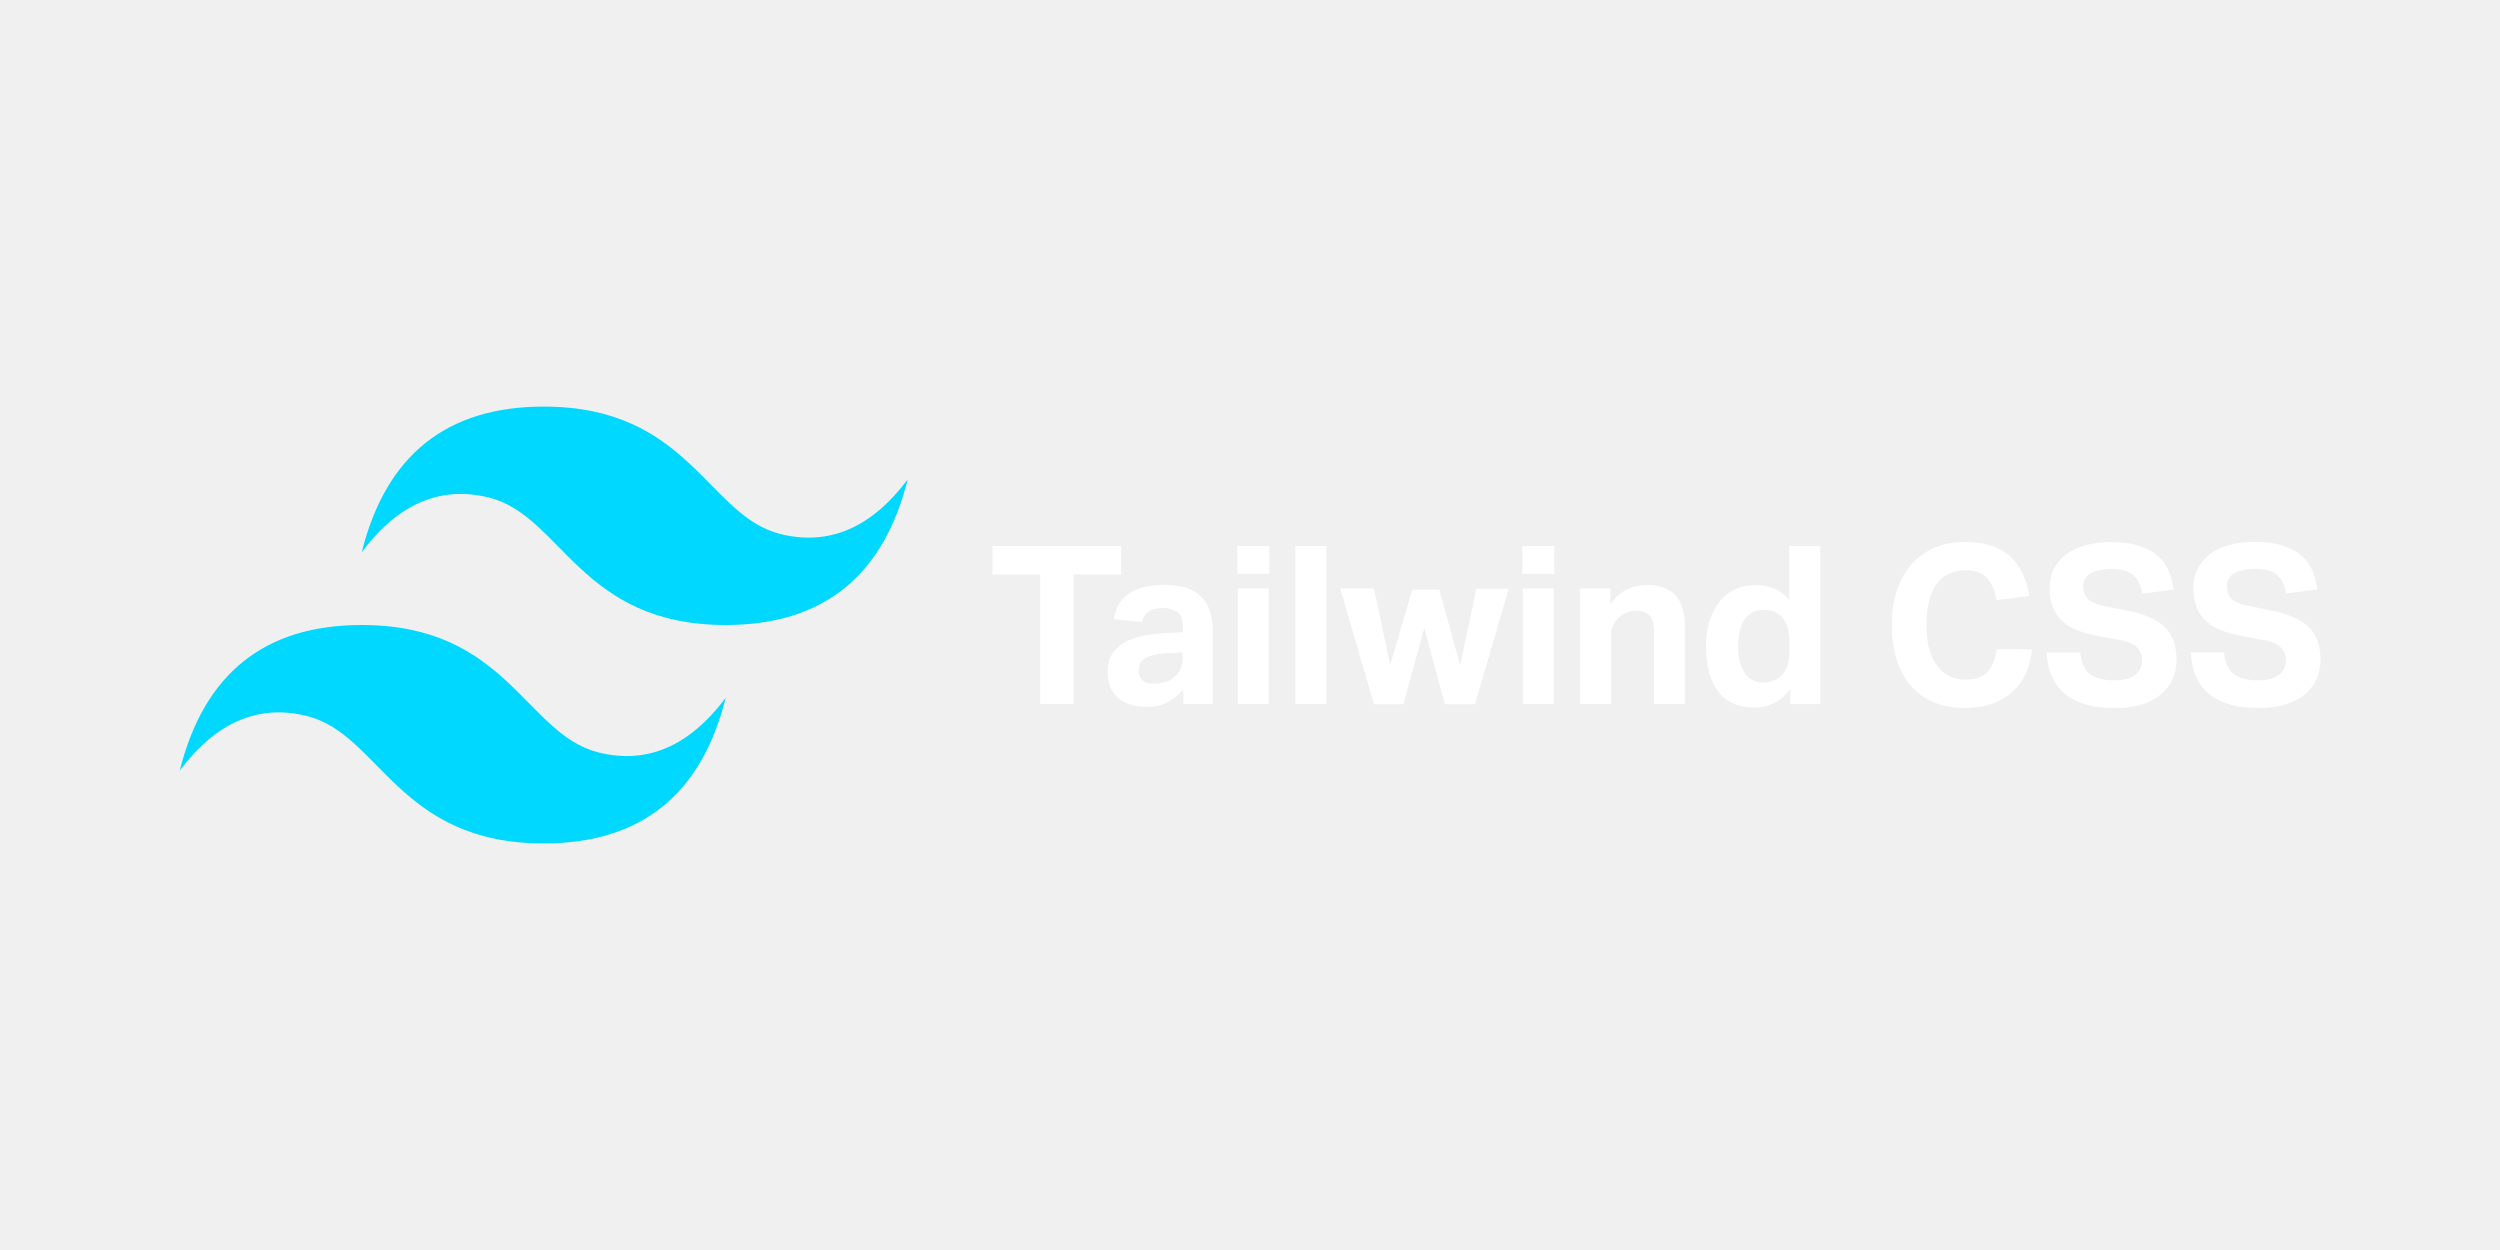
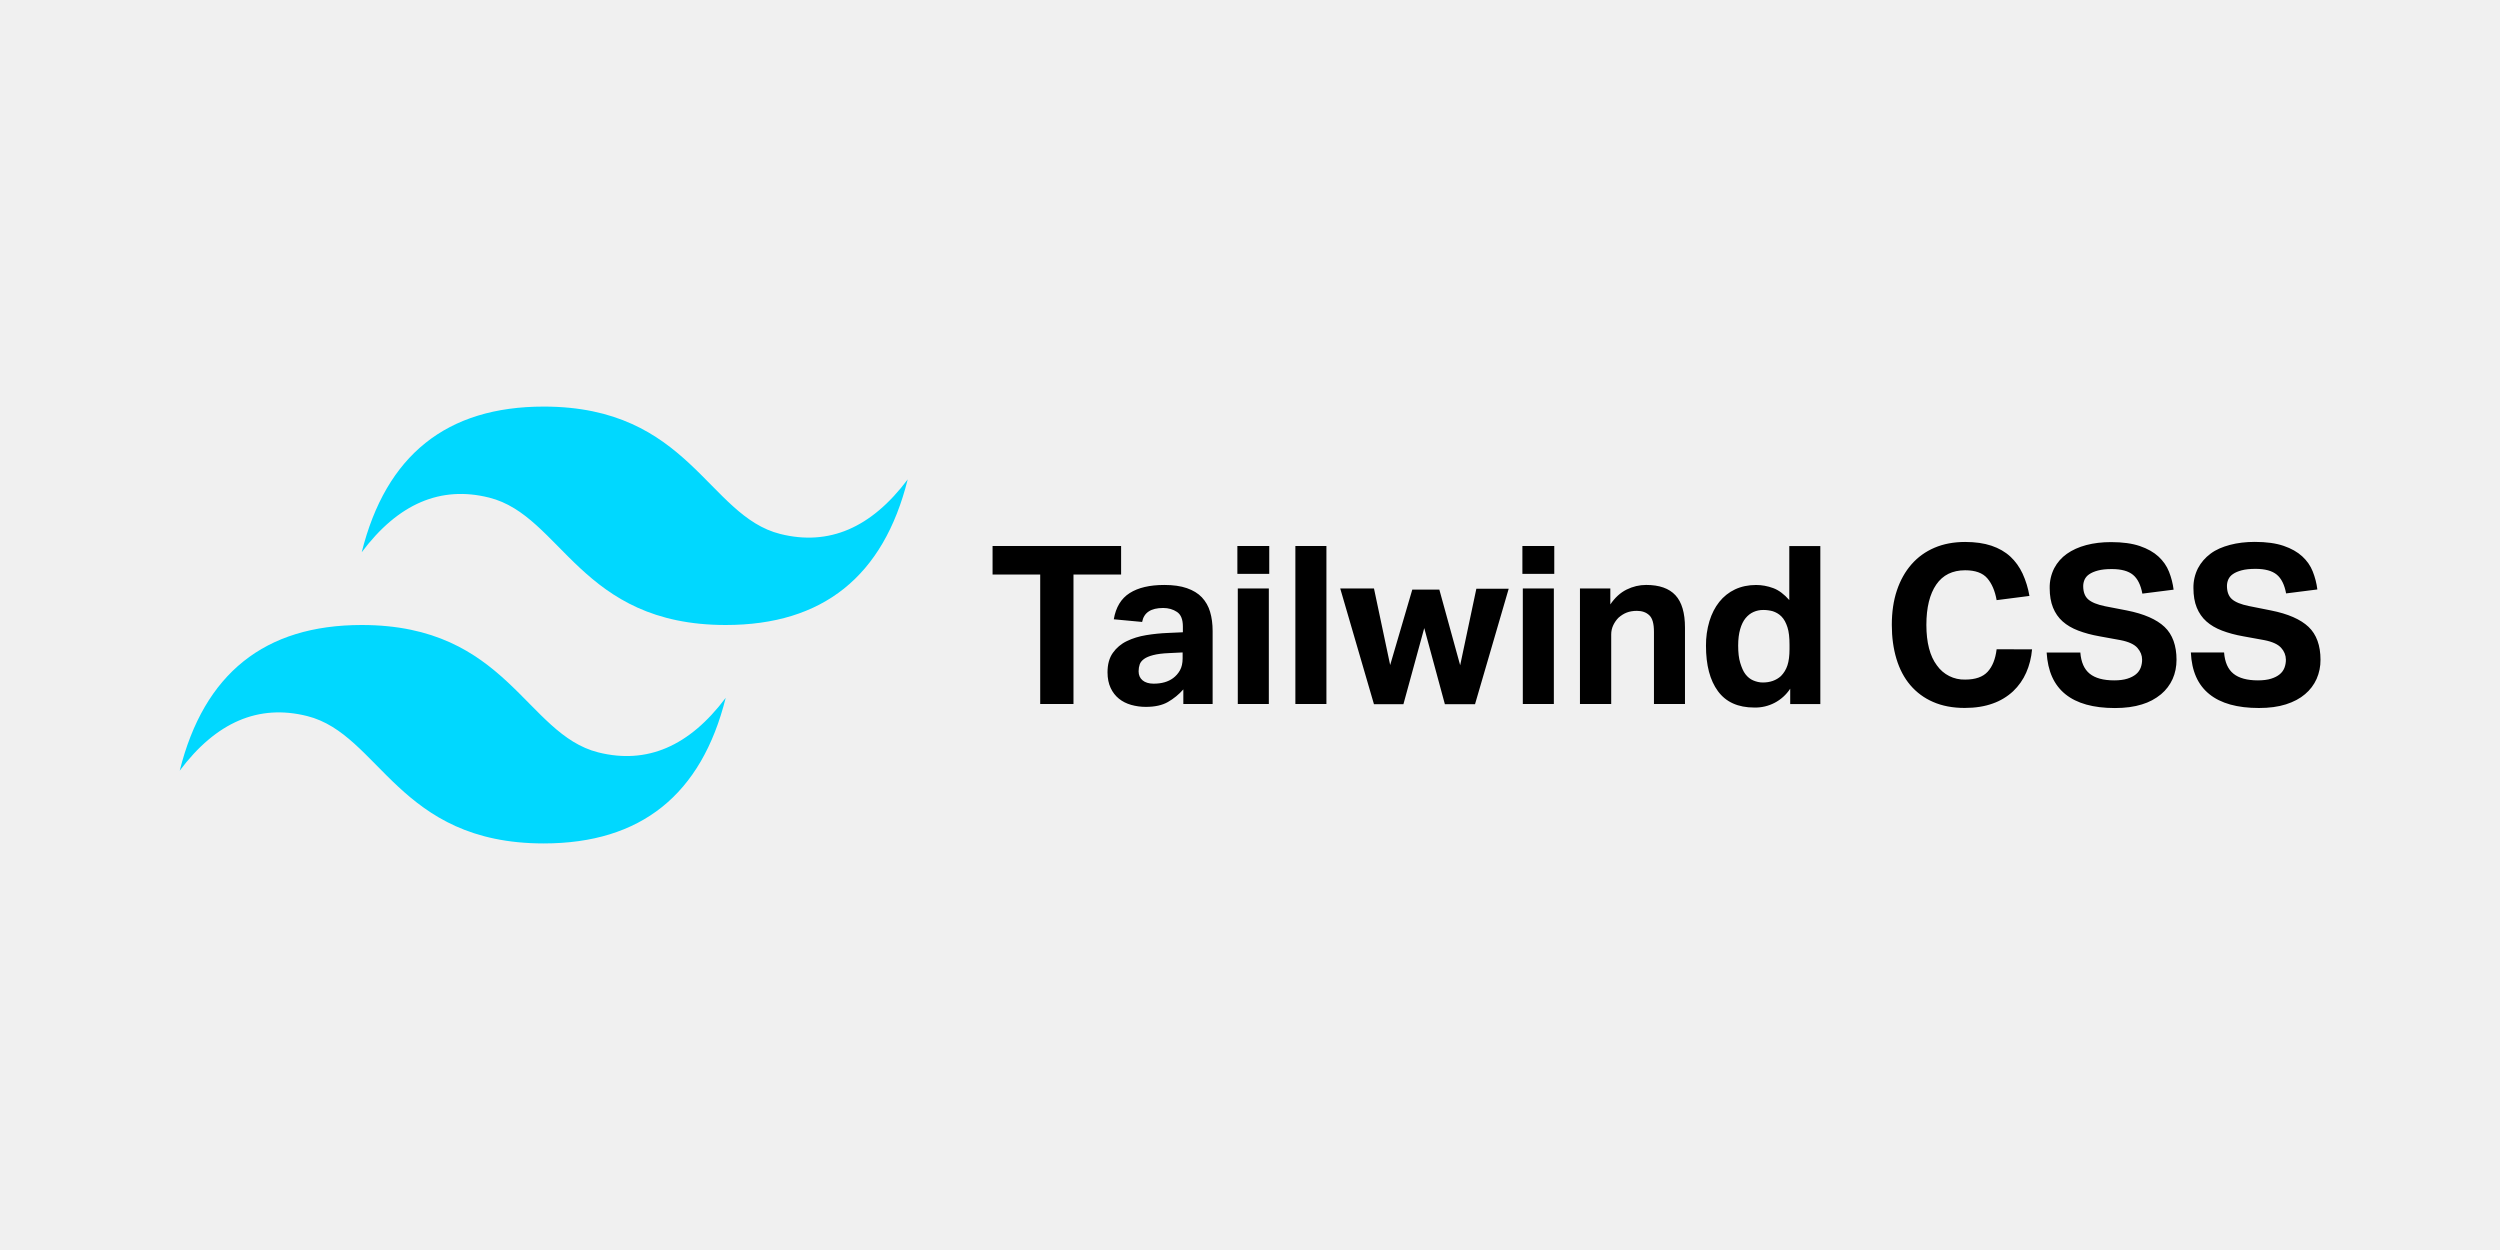
<svg xmlns="http://www.w3.org/2000/svg" width="120" height="60">
  <defs>
    <linearGradient x1="7.294" y1=".881" y2="59.119" id="A" x2="42.237" gradientUnits="userSpaceOnUse">
      <stop stop-color="#00d8ff" offset="0%" />
      <stop stop-color="#00d8ff" offset="100%" />
    </linearGradient>
  </defs>
  <g fill-rule="evenodd">
    <path d="M16.03 26.506c1.164-4.66 4.077-6.99 8.736-6.99 6.99 0 7.862 5.24 11.356 6.115 2.33.583 4.368-.29 6.115-2.62C41.073 27.67 38.16 30 33.502 30c-6.99 0-7.862-5.24-11.356-6.115-2.33-.583-4.368.29-6.115 2.62zM7.294 36.99C8.46 32.33 11.37 30 16.03 30c6.99 0 7.862 5.24 11.356 6.115 2.33.583 4.368-.29 6.115-2.62-1.164 4.66-4.077 6.99-8.736 6.99-6.99 0-7.862-5.24-11.356-6.115-2.33-.583-4.368.29-6.115 2.62z" fill="url(#A)" transform="translate(1.333)" />
-     <path d="M49.93 27.578h-2.287v-1.37h6.17v1.37h-2.286v6.214H49.93zm6.87 5.513a2.91 2.91 0 0 1-.74.605c-.272.156-.625.234-1.058.234a2.56 2.56 0 0 1-.707-.096c-.224-.064-.42-.163-.586-.297s-.3-.305-.398-.515-.15-.458-.15-.75c0-.382.085-.694.256-.935a1.73 1.73 0 0 1 .67-.563c.276-.135.586-.23.93-.287a8.44 8.44 0 0 1 1.049-.106l.712-.032v-.276c0-.34-.093-.574-.282-.7s-.41-.19-.664-.19c-.59 0-.926.223-1.01.67l-1.36-.127c.098-.58.354-1 .765-1.26s.965-.388 1.66-.388c.425 0 .787.05 1.085.154s.538.25.718.44a1.71 1.71 0 0 1 .394.696c.082.272.122.58.122.92v3.505H56.8v-.7zm-.032-1.774l-.66.032c-.312.013-.564.046-.755.096s-.34.112-.44.186-.173.16-.207.26-.053.21-.053.33c0 .184.064.33.19.435s.305.16.53.16c.384 0 .696-.088.936-.266.135-.1.246-.226.33-.377s.127-.342.127-.568v-.287zm2.646-3.07h1.49v5.544h-1.49zm-.02-2.04h1.53v1.338h-1.53zm2.784 0h1.49v7.584h-1.49zm2.157 2.04h1.616l.777 3.675L67.79 28.3h1.298l1 3.633.777-3.675h1.553l-1.617 5.544h-1.447l-.99-3.654-1 3.654H65.95l-1.616-5.544zm8.76 0h1.49v5.544h-1.49zm-.02-2.04h1.53v1.338h-1.53zm2.774 2.04h1.447v.765c.22-.325.48-.563.78-.712s.615-.223.94-.223c.632 0 1.1.165 1.405.494s.458.848.458 1.556v3.664H79.39V30.33c0-.4-.074-.655-.224-.797s-.347-.212-.595-.212c-.19 0-.356.03-.495.085s-.268.138-.388.244c-.1.1-.183.218-.25.356a1.03 1.03 0 0 0-.1.451v3.335h-1.5v-5.544zm10.08 4.812a2 2 0 0 1-1.723.903c-.78 0-1.36-.262-1.745-.786s-.574-1.25-.574-2.177a3.99 3.99 0 0 1 .166-1.184c.11-.358.267-.666.473-.924a2.12 2.12 0 0 1 .755-.6c.3-.14.635-.212 1.01-.212.276 0 .55.05.823.15s.53.3.772.574v-2.592h1.49v7.584H85.93v-.733zm-.032-2.103c0-.354-.03-.637-.1-.85s-.158-.385-.292-.52c-.128-.127-.268-.2-.42-.25a1.78 1.78 0 0 0-.451-.058 1.14 1.14 0 0 0-.463.096c-.146.064-.272.163-.383.297s-.197.312-.26.53-.096.48-.096.786c0 .332.03.61.1.834s.143.404.25.542.23.237.372.297.295.1.458.1c.354 0 .645-.103.872-.308a1.3 1.3 0 0 0 .313-.515c.066-.202.1-.462.1-.78v-.19zm11.642.212c-.036.404-.13.777-.282 1.12a2.76 2.76 0 0 1-.627.892 2.79 2.79 0 0 1-.979.589c-.386.14-.834.212-1.345.212-.574 0-1.08-.096-1.516-.287a2.98 2.98 0 0 1-1.095-.807c-.295-.347-.516-.767-.665-1.26s-.223-1.036-.223-1.63c0-.616.08-1.168.244-1.657s.398-.906.702-1.253.674-.613 1.106-.797.923-.276 1.47-.276c.482 0 .903.06 1.26.18s.66.294.905.52.44.5.59.818a4.32 4.32 0 0 1 .329 1.073l-1.575.202c-.078-.446-.23-.797-.45-1.052s-.578-.382-1.06-.382c-.61 0-1.073.228-1.387.685s-.475 1.102-.475 1.938c0 .843.17 1.5.506 1.944a1.6 1.6 0 0 0 1.356.68c.49 0 .85-.126 1.08-.377s.373-.61.43-1.078zm2.317.15c.035.467.186.807.45 1.02s.657.32 1.175.32c.248 0 .458-.027.628-.08s.308-.124.415-.212a.75.75 0 0 0 .228-.313 1.08 1.08 0 0 0 .069-.393c0-.2-.073-.385-.222-.558s-.422-.3-.82-.377l-.99-.18c-.4-.07-.734-.163-1.032-.276s-.548-.26-.75-.44-.356-.402-.462-.664-.16-.574-.16-.935a2.03 2.03 0 0 1 .218-.956 1.96 1.96 0 0 1 .606-.69c.26-.184.57-.324.93-.42s.76-.143 1.192-.143c.553 0 1.014.064 1.383.19s.667.295.894.505.395.45.505.728.183.563.22.86l-1.5.19c-.078-.418-.228-.72-.45-.903s-.562-.276-1.016-.276c-.27 0-.49.023-.665.07s-.314.106-.42.18a.62.62 0 0 0-.224.26c-.042.1-.064.202-.064.308 0 .283.08.496.24.637s.43.252.813.33l1.042.202c.823.163 1.426.427 1.81.79s.574.9.574 1.577c0 .332-.062.64-.186.92a2.06 2.06 0 0 1-.554.733 2.6 2.6 0 0 1-.919.489c-.368.117-.8.175-1.298.175-1.036 0-1.828-.22-2.377-.664s-.846-1.1-.9-2.002h1.606zm6.9 0c.035.467.186.807.45 1.02s.66.32 1.175.32c.25 0 .458-.027.63-.08s.308-.124.415-.212a.75.75 0 0 0 .228-.313 1.08 1.08 0 0 0 .069-.393.84.84 0 0 0-.223-.558c-.15-.173-.422-.3-.82-.377l-.99-.18c-.4-.07-.734-.163-1.032-.276s-.548-.26-.75-.44-.356-.402-.463-.664-.16-.574-.16-.935a2.03 2.03 0 0 1 .218-.956c.146-.276.348-.507.606-.7s.57-.324.93-.42.76-.143 1.192-.143c.553 0 1.014.064 1.383.19s.666.295.894.505.396.45.505.728.183.563.22.86l-1.5.19c-.078-.418-.228-.72-.45-.903s-.562-.276-1.016-.276c-.27 0-.49.023-.665.07s-.314.106-.42.18a.62.62 0 0 0-.224.26c-.043.1-.064.202-.064.308 0 .283.08.496.24.637s.43.252.814.33L109 29.3c.823.163 1.426.427 1.81.79s.574.9.574 1.577a2.24 2.24 0 0 1-.186.919 2.05 2.05 0 0 1-.554.733c-.244.21-.55.372-.92.49s-.8.175-1.297.175c-1.036 0-1.828-.22-2.378-.664s-.846-1.1-.888-2.002z" fill="#FFF" />
+     <path d="M49.93 27.578h-2.287v-1.37h6.17v1.37h-2.286v6.214H49.93zm6.87 5.513a2.91 2.91 0 0 1-.74.605c-.272.156-.625.234-1.058.234a2.56 2.56 0 0 1-.707-.096c-.224-.064-.42-.163-.586-.297s-.3-.305-.398-.515-.15-.458-.15-.75c0-.382.085-.694.256-.935a1.73 1.73 0 0 1 .67-.563c.276-.135.586-.23.93-.287a8.44 8.44 0 0 1 1.049-.106l.712-.032v-.276c0-.34-.093-.574-.282-.7s-.41-.19-.664-.19c-.59 0-.926.223-1.01.67l-1.36-.127c.098-.58.354-1 .765-1.26s.965-.388 1.66-.388c.425 0 .787.05 1.085.154s.538.25.718.44a1.71 1.71 0 0 1 .394.696c.082.272.122.58.122.92v3.505H56.8v-.7zm-.032-1.774l-.66.032c-.312.013-.564.046-.755.096s-.34.112-.44.186-.173.16-.207.26-.053.21-.053.33c0 .184.064.33.19.435s.305.16.53.16c.384 0 .696-.088.936-.266.135-.1.246-.226.33-.377s.127-.342.127-.568v-.287zm2.646-3.07h1.49v5.544h-1.49zm-.02-2.04h1.53v1.338h-1.53zm2.784 0h1.49v7.584h-1.49zm2.157 2.04h1.616l.777 3.675L67.79 28.3h1.298l1 3.633.777-3.675h1.553l-1.617 5.544h-1.447l-.99-3.654-1 3.654H65.95l-1.616-5.544zm8.76 0h1.49v5.544h-1.49zm-.02-2.04h1.53v1.338h-1.53zm2.774 2.04h1.447v.765c.22-.325.48-.563.78-.712s.615-.223.94-.223c.632 0 1.1.165 1.405.494s.458.848.458 1.556v3.664H79.39V30.33c0-.4-.074-.655-.224-.797s-.347-.212-.595-.212c-.19 0-.356.03-.495.085s-.268.138-.388.244c-.1.1-.183.218-.25.356a1.03 1.03 0 0 0-.1.451v3.335h-1.5v-5.544zm10.08 4.812a2 2 0 0 1-1.723.903c-.78 0-1.36-.262-1.745-.786s-.574-1.25-.574-2.177a3.99 3.99 0 0 1 .166-1.184c.11-.358.267-.666.473-.924a2.12 2.12 0 0 1 .755-.6c.3-.14.635-.212 1.01-.212.276 0 .55.05.823.15s.53.3.772.574v-2.592h1.49v7.584H85.93v-.733zm-.032-2.103c0-.354-.03-.637-.1-.85s-.158-.385-.292-.52c-.128-.127-.268-.2-.42-.25a1.78 1.78 0 0 0-.451-.058 1.14 1.14 0 0 0-.463.096c-.146.064-.272.163-.383.297s-.197.312-.26.53-.096.48-.096.786c0 .332.03.61.1.834s.143.404.25.542.23.237.372.297.295.1.458.1c.354 0 .645-.103.872-.308a1.3 1.3 0 0 0 .313-.515c.066-.202.1-.462.1-.78v-.19zm11.642.212c-.036.404-.13.777-.282 1.12a2.76 2.76 0 0 1-.627.892 2.79 2.79 0 0 1-.979.589c-.386.14-.834.212-1.345.212-.574 0-1.08-.096-1.516-.287a2.98 2.98 0 0 1-1.095-.807c-.295-.347-.516-.767-.665-1.26s-.223-1.036-.223-1.63c0-.616.08-1.168.244-1.657s.398-.906.702-1.253.674-.613 1.106-.797.923-.276 1.47-.276c.482 0 .903.06 1.26.18s.66.294.905.52.44.5.59.818a4.32 4.32 0 0 1 .329 1.073l-1.575.202c-.078-.446-.23-.797-.45-1.052s-.578-.382-1.06-.382c-.61 0-1.073.228-1.387.685s-.475 1.102-.475 1.938c0 .843.17 1.5.506 1.944a1.6 1.6 0 0 0 1.356.68c.49 0 .85-.126 1.08-.377s.373-.61.43-1.078zm2.317.15c.035.467.186.807.45 1.02s.657.32 1.175.32c.248 0 .458-.027.628-.08s.308-.124.415-.212a.75.75 0 0 0 .228-.313 1.08 1.08 0 0 0 .069-.393c0-.2-.073-.385-.222-.558s-.422-.3-.82-.377l-.99-.18c-.4-.07-.734-.163-1.032-.276s-.548-.26-.75-.44-.356-.402-.462-.664-.16-.574-.16-.935a2.03 2.03 0 0 1 .218-.956 1.96 1.96 0 0 1 .606-.69c.26-.184.57-.324.93-.42s.76-.143 1.192-.143c.553 0 1.014.064 1.383.19s.667.295.894.505.395.45.505.728.183.563.22.86l-1.5.19c-.078-.418-.228-.72-.45-.903s-.562-.276-1.016-.276c-.27 0-.49.023-.665.07s-.314.106-.42.18a.62.62 0 0 0-.224.26c-.042.1-.064.202-.064.308 0 .283.08.496.24.637s.43.252.813.33l1.042.202c.823.163 1.426.427 1.81.79s.574.9.574 1.577c0 .332-.062.64-.186.92a2.06 2.06 0 0 1-.554.733 2.6 2.6 0 0 1-.919.489c-.368.117-.8.175-1.298.175-1.036 0-1.828-.22-2.377-.664s-.846-1.1-.9-2.002h1.606zm6.9 0c.035.467.186.807.45 1.02s.66.32 1.175.32c.25 0 .458-.027.63-.08s.308-.124.415-.212a.75.75 0 0 0 .228-.313 1.08 1.08 0 0 0 .069-.393.84.84 0 0 0-.223-.558c-.15-.173-.422-.3-.82-.377l-.99-.18c-.4-.07-.734-.163-1.032-.276s-.548-.26-.75-.44-.356-.402-.463-.664-.16-.574-.16-.935a2.03 2.03 0 0 1 .218-.956c.146-.276.348-.507.606-.7s.57-.324.93-.42.76-.143 1.192-.143c.553 0 1.014.064 1.383.19s.666.295.894.505.396.45.505.728.183.563.22.86l-1.5.19c-.078-.418-.228-.72-.45-.903s-.562-.276-1.016-.276c-.27 0-.49.023-.665.07s-.314.106-.42.18a.62.62 0 0 0-.224.26c-.043.1-.064.202-.064.308 0 .283.08.496.24.637s.43.252.814.33L109 29.3c.823.163 1.426.427 1.81.79s.574.9.574 1.577a2.24 2.24 0 0 1-.186.919 2.05 2.05 0 0 1-.554.733c-.244.21-.55.372-.92.49s-.8.175-1.297.175c-1.036 0-1.828-.22-2.378-.664s-.846-1.1-.888-2.002z" fill="#000" />
  </g>
</svg>
